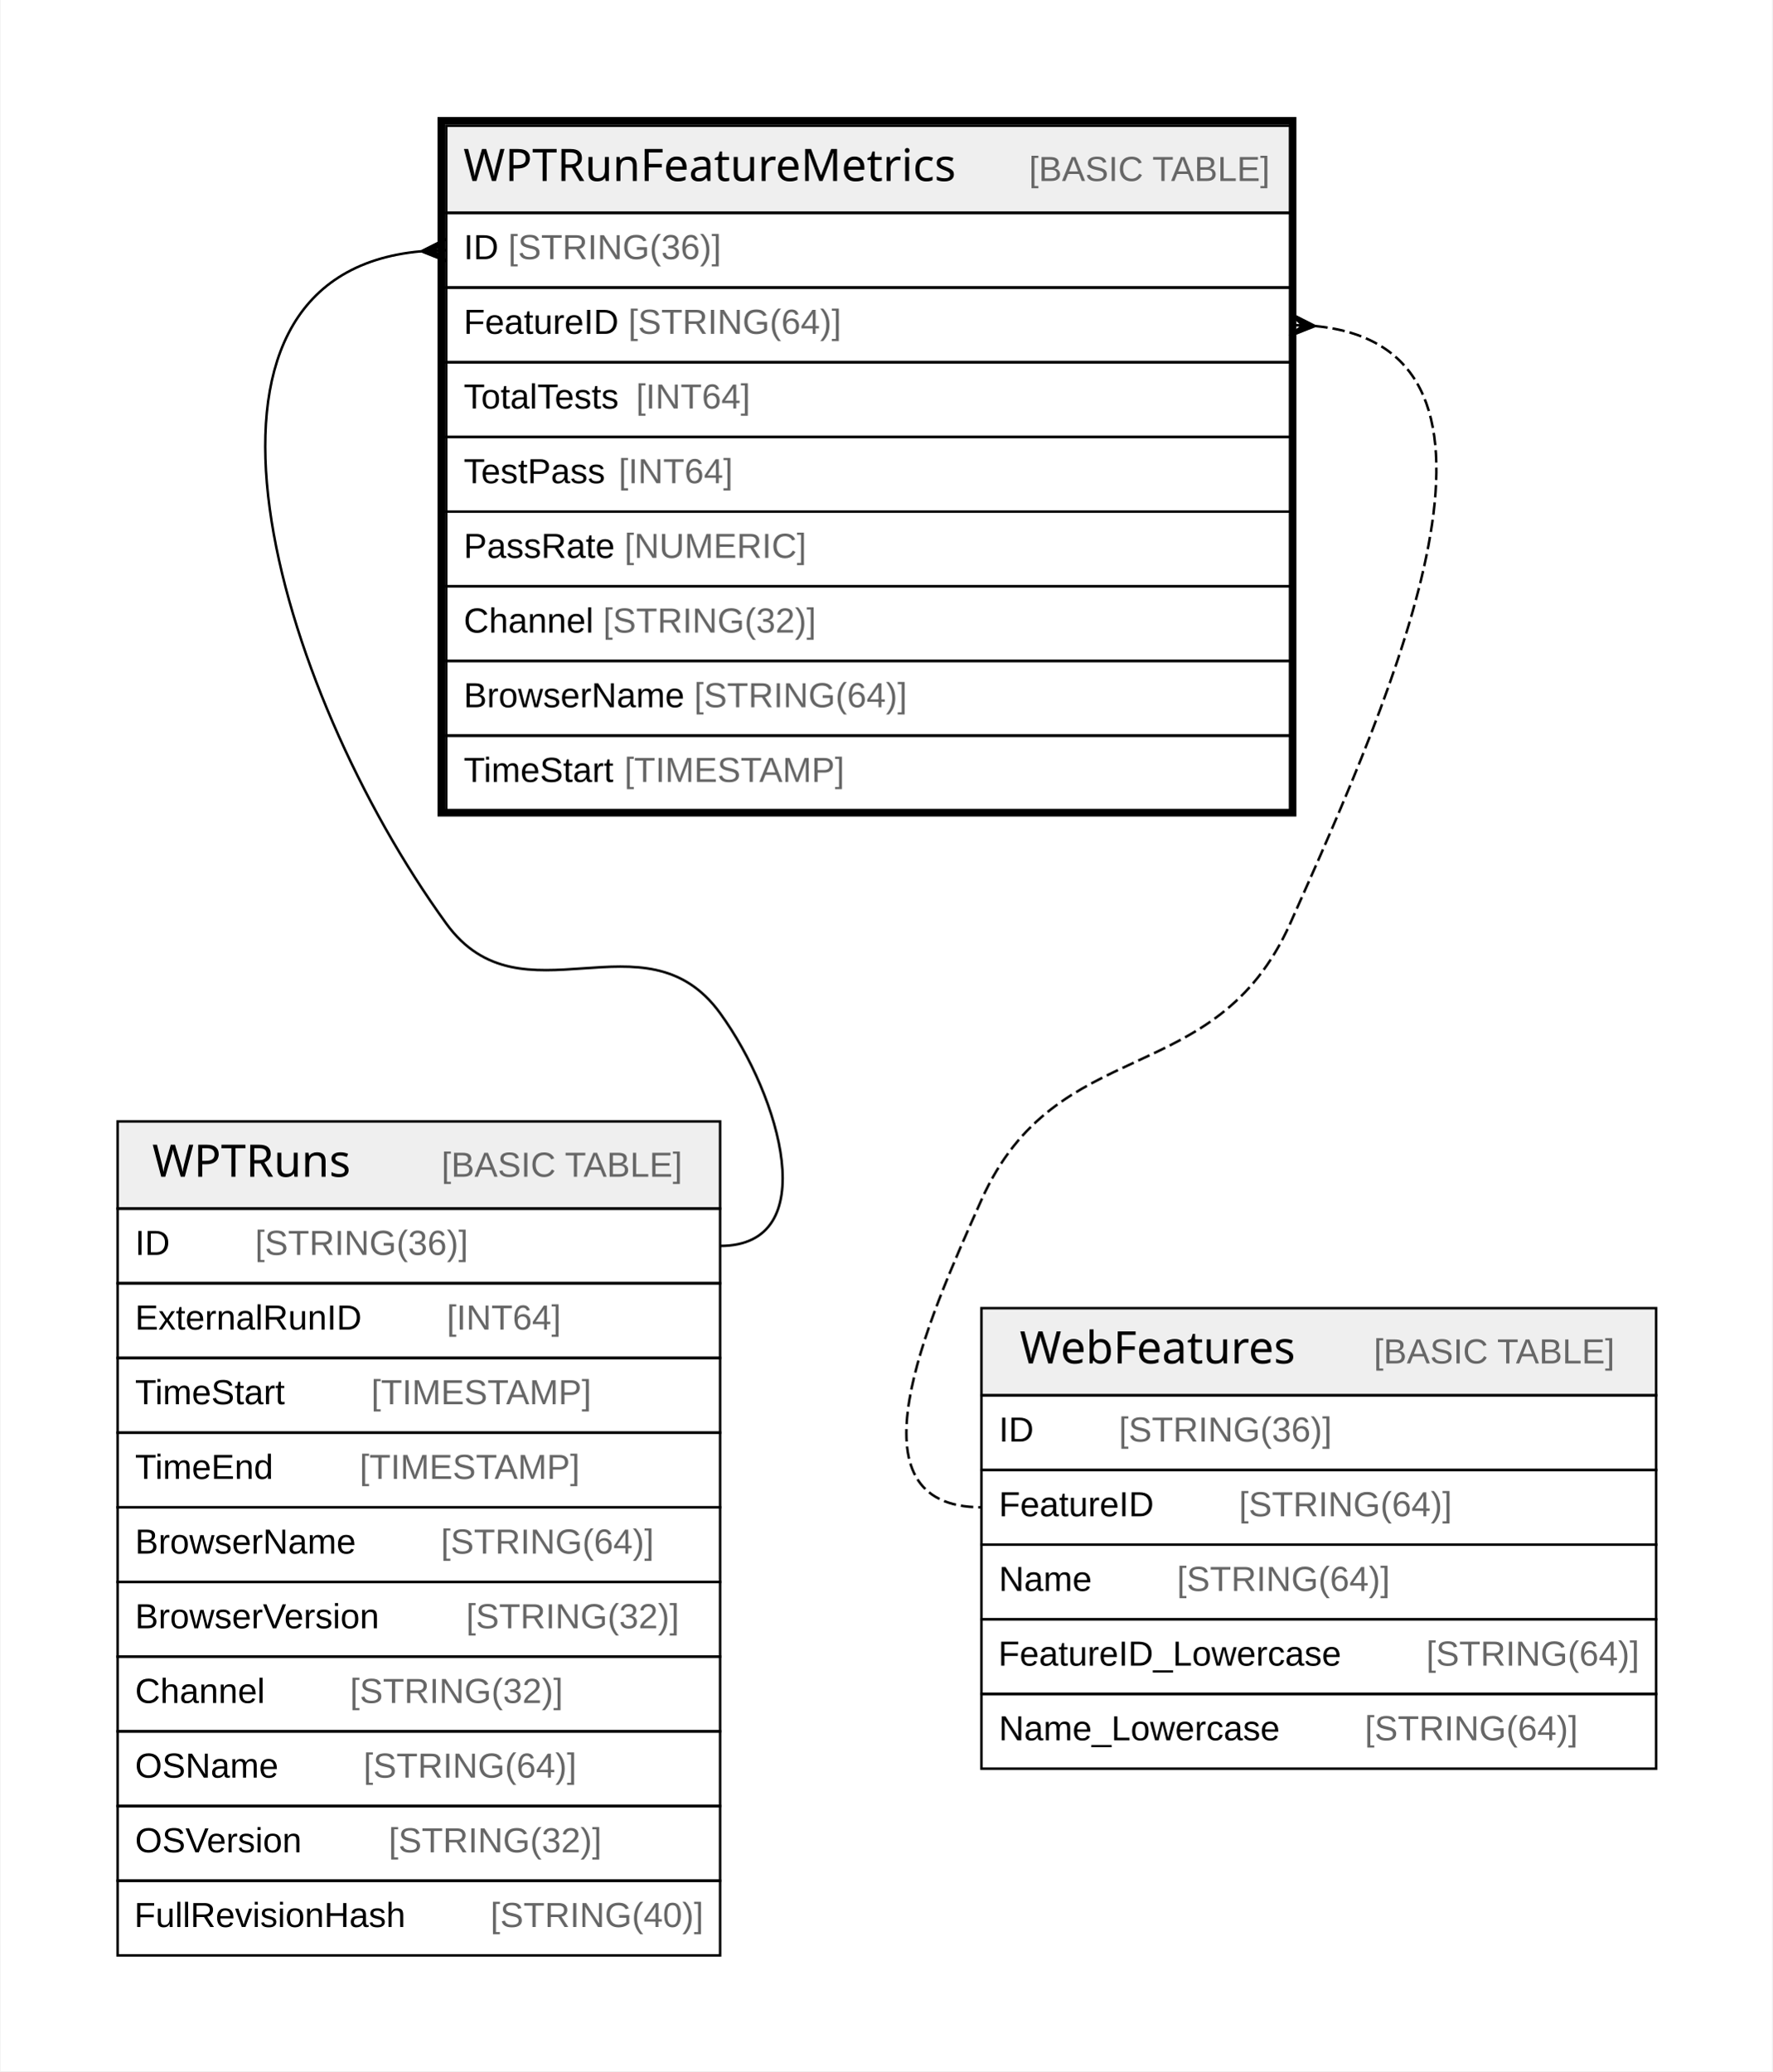
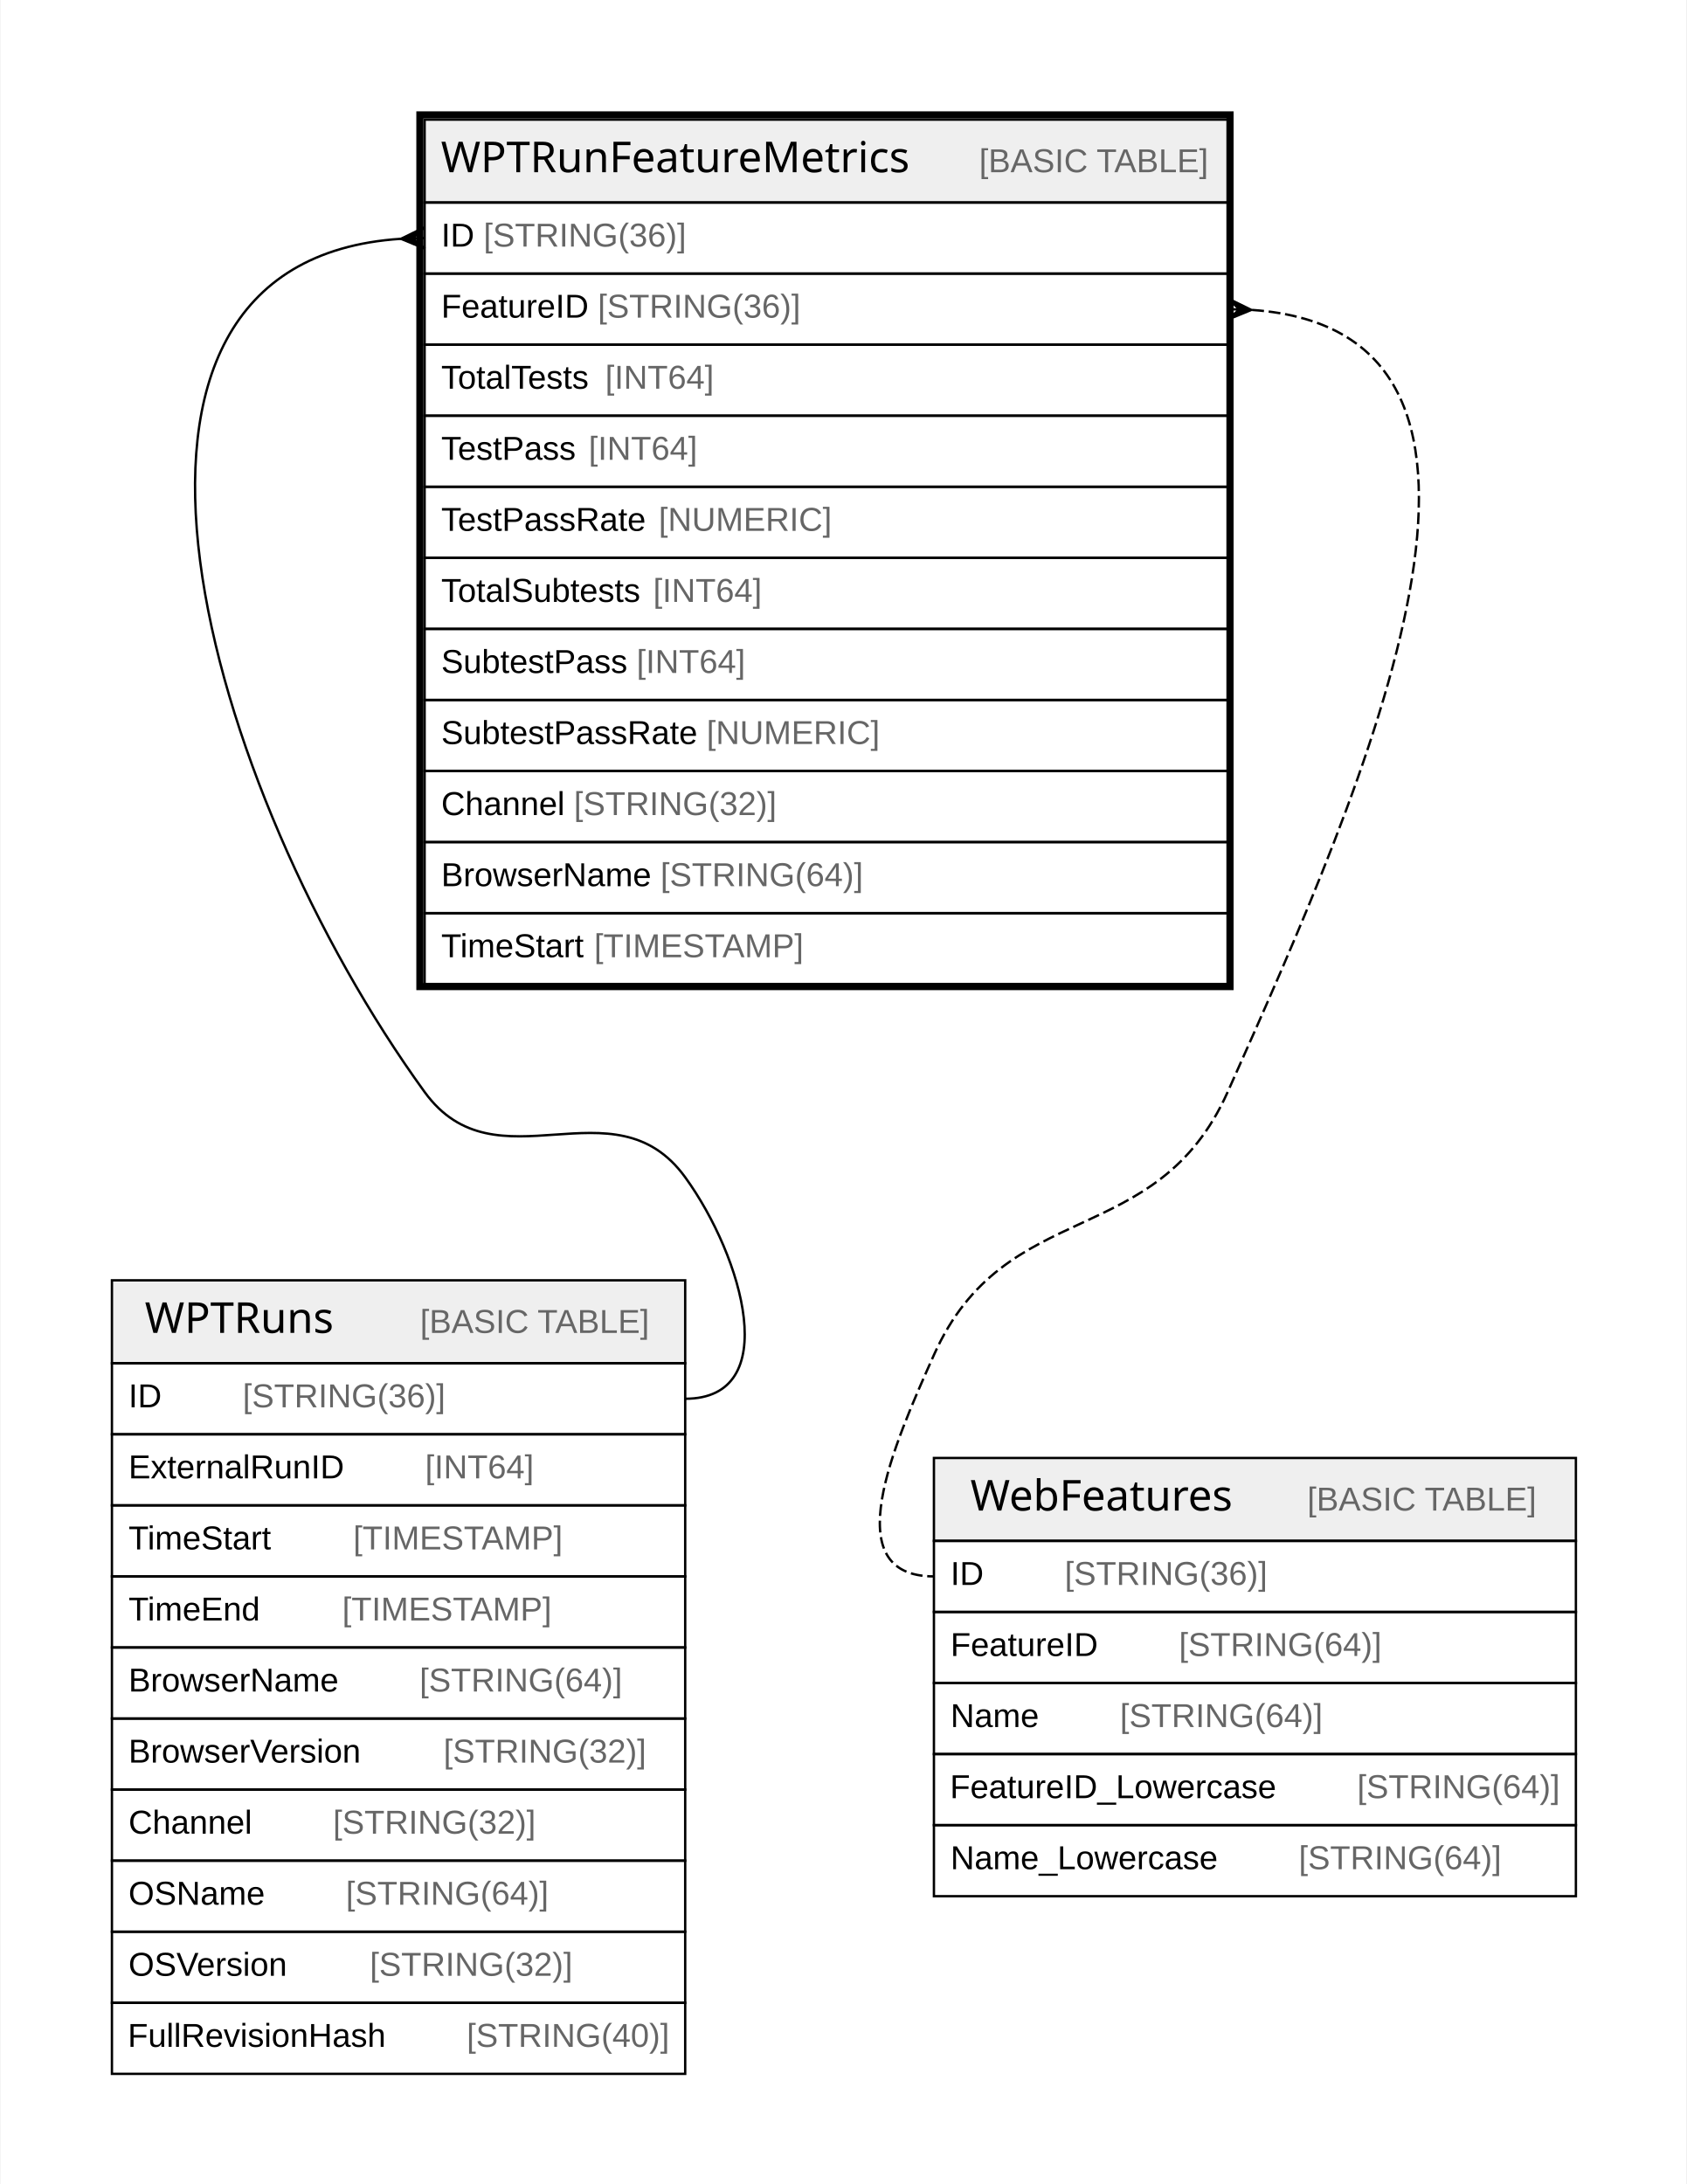
- <svg xmlns="http://www.w3.org/2000/svg" width="712pt" height="832pt" viewBox="0.00 0.00 711.50 832.00">
-   <g id="graph0" class="graph" transform="scale(1 1) rotate(0) translate(4 828)">
-     <polygon fill="#ffffff" stroke="transparent" points="-4,4 -4,-828 707.5,-828 707.5,4 -4,4" />
+ <svg xmlns="http://www.w3.org/2000/svg" width="712pt" height="922pt" viewBox="0.00 0.00 711.50 922.00">
+   <g id="graph0" class="graph" transform="scale(1 1) rotate(0) translate(4 918)">
+     <polygon fill="#ffffff" stroke="transparent" points="-4,4 -4,-918 707.5,-918 707.5,4 -4,4" />
    <g id="node1" class="node">
-       <polygon fill="#efefef" stroke="transparent" points="175,-742.5 175,-777.5 514,-777.5 514,-742.5 175,-742.5" />
-       <polygon fill="none" stroke="#000000" points="175,-742.5 175,-777.5 514,-777.5 514,-742.5 175,-742.5" />
-       <text text-anchor="start" x="181.886" y="-755.3" font-family="Arial Bold" font-size="18.00" fill="#000000">WPTRunFeatureMetrics</text>
-       <text text-anchor="start" x="374.885" y="-755.3" font-family="Arial" font-size="14.00" fill="#000000">    </text>
-       <text text-anchor="start" x="409.09" y="-755.3" font-family="Arial" font-size="14.00" fill="#666666">[BASIC TABLE]</text>
+       <polygon fill="#efefef" stroke="transparent" points="175,-832.5 175,-867.5 514,-867.5 514,-832.5 175,-832.5" />
+       <polygon fill="none" stroke="#000000" points="175,-832.5 175,-867.5 514,-867.5 514,-832.5 175,-832.5" />
+       <text text-anchor="start" x="181.886" y="-845.3" font-family="Arial Bold" font-size="18.00" fill="#000000">WPTRunFeatureMetrics</text>
+       <text text-anchor="start" x="374.885" y="-845.3" font-family="Arial" font-size="14.00" fill="#000000">    </text>
+       <text text-anchor="start" x="409.09" y="-845.3" font-family="Arial" font-size="14.00" fill="#666666">[BASIC TABLE]</text>
+       <polygon fill="none" stroke="#000000" points="175,-802.5 175,-832.5 514,-832.5 514,-802.5 175,-802.5" />
+       <text text-anchor="start" x="182" y="-813.9" font-family="Arial" font-size="14.00" fill="#000000">ID </text>
+       <text text-anchor="start" x="199.888" y="-813.9" font-family="Arial" font-size="14.00" fill="#666666">[STRING(36)]</text>
+       <polygon fill="none" stroke="#000000" points="175,-772.5 175,-802.5 514,-802.5 514,-772.5 175,-772.5" />
+       <text text-anchor="start" x="182" y="-783.9" font-family="Arial" font-size="14.00" fill="#000000">FeatureID </text>
+       <text text-anchor="start" x="248.122" y="-783.9" font-family="Arial" font-size="14.00" fill="#666666">[STRING(36)]</text>
+       <polygon fill="none" stroke="#000000" points="175,-742.5 175,-772.5 514,-772.5 514,-742.5 175,-742.5" />
+       <text text-anchor="start" x="182" y="-753.9" font-family="Arial" font-size="14.00" fill="#000000">TotalTests </text>
+       <text text-anchor="start" x="251.231" y="-753.9" font-family="Arial" font-size="14.00" fill="#666666">[INT64]</text>
      <polygon fill="none" stroke="#000000" points="175,-712.5 175,-742.5 514,-742.5 514,-712.5 175,-712.5" />
-       <text text-anchor="start" x="182" y="-723.9" font-family="Arial" font-size="14.00" fill="#000000">ID </text>
-       <text text-anchor="start" x="199.888" y="-723.9" font-family="Arial" font-size="14.00" fill="#666666">[STRING(36)]</text>
+       <text text-anchor="start" x="182" y="-723.9" font-family="Arial" font-size="14.00" fill="#000000">TestPass </text>
+       <text text-anchor="start" x="244.236" y="-723.9" font-family="Arial" font-size="14.00" fill="#666666">[INT64]</text>
      <polygon fill="none" stroke="#000000" points="175,-682.5 175,-712.5 514,-712.5 514,-682.5 175,-682.5" />
-       <text text-anchor="start" x="182" y="-693.9" font-family="Arial" font-size="14.00" fill="#000000">FeatureID </text>
-       <text text-anchor="start" x="248.122" y="-693.9" font-family="Arial" font-size="14.00" fill="#666666">[STRING(64)]</text>
+       <text text-anchor="start" x="182" y="-693.9" font-family="Arial" font-size="14.00" fill="#000000">TestPassRate </text>
+       <text text-anchor="start" x="273.798" y="-693.9" font-family="Arial" font-size="14.00" fill="#666666">[NUMERIC]</text>
      <polygon fill="none" stroke="#000000" points="175,-652.5 175,-682.5 514,-682.5 514,-652.5 175,-652.5" />
-       <text text-anchor="start" x="182" y="-663.9" font-family="Arial" font-size="14.00" fill="#000000">TotalTests </text>
-       <text text-anchor="start" x="251.231" y="-663.9" font-family="Arial" font-size="14.00" fill="#666666">[INT64]</text>
+       <text text-anchor="start" x="182" y="-663.9" font-family="Arial" font-size="14.00" fill="#000000">TotalSubtests </text>
+       <text text-anchor="start" x="271.471" y="-663.9" font-family="Arial" font-size="14.00" fill="#666666">[INT64]</text>
      <polygon fill="none" stroke="#000000" points="175,-622.5 175,-652.5 514,-652.5 514,-622.5 175,-622.5" />
-       <text text-anchor="start" x="182" y="-633.9" font-family="Arial" font-size="14.00" fill="#000000">TestPass </text>
-       <text text-anchor="start" x="244.236" y="-633.9" font-family="Arial" font-size="14.00" fill="#666666">[INT64]</text>
+       <text text-anchor="start" x="182" y="-633.9" font-family="Arial" font-size="14.00" fill="#000000">SubtestPass </text>
+       <text text-anchor="start" x="264.475" y="-633.9" font-family="Arial" font-size="14.00" fill="#666666">[INT64]</text>
      <polygon fill="none" stroke="#000000" points="175,-592.5 175,-622.5 514,-622.5 514,-592.5 175,-592.5" />
-       <text text-anchor="start" x="182" y="-603.9" font-family="Arial" font-size="14.00" fill="#000000">PassRate </text>
-       <text text-anchor="start" x="246.572" y="-603.9" font-family="Arial" font-size="14.00" fill="#666666">[NUMERIC]</text>
+       <text text-anchor="start" x="182" y="-603.9" font-family="Arial" font-size="14.00" fill="#000000">SubtestPassRate </text>
+       <text text-anchor="start" x="294.038" y="-603.9" font-family="Arial" font-size="14.00" fill="#666666">[NUMERIC]</text>
      <polygon fill="none" stroke="#000000" points="175,-562.5 175,-592.5 514,-592.5 514,-562.5 175,-562.5" />
      <text text-anchor="start" x="182" y="-573.9" font-family="Arial" font-size="14.00" fill="#000000">Channel </text>
      <text text-anchor="start" x="238.017" y="-573.9" font-family="Arial" font-size="14.00" fill="#666666">[STRING(32)]</text>
      <polygon fill="none" stroke="#000000" points="175,-532.5 175,-562.5 514,-562.5 514,-532.5 175,-532.5" />
      <text text-anchor="start" x="182" y="-543.9" font-family="Arial" font-size="14.00" fill="#000000">BrowserName </text>
      <text text-anchor="start" x="274.553" y="-543.9" font-family="Arial" font-size="14.00" fill="#666666">[STRING(64)]</text>
      <polygon fill="none" stroke="#000000" points="175,-502.5 175,-532.5 514,-532.5 514,-502.5 175,-502.5" />
      <text text-anchor="start" x="182" y="-513.9" font-family="Arial" font-size="14.00" fill="#000000">TimeStart </text>
      <text text-anchor="start" x="246.554" y="-513.9" font-family="Arial" font-size="14.00" fill="#666666">[TIMESTAMP]</text>
-       <polygon fill="none" stroke="#000000" stroke-width="3" points="173,-501.5 173,-779.5 515,-779.5 515,-501.5 173,-501.5" />
+       <polygon fill="none" stroke="#000000" stroke-width="3" points="173,-501.5 173,-869.5 515,-869.5 515,-501.5 173,-501.5" />
    </g>
    <g id="node2" class="node">
      <polygon fill="#efefef" stroke="transparent" points="43,-342.5 43,-377.5 285,-377.5 285,-342.5 43,-342.5" />
      <polygon fill="none" stroke="#000000" points="43,-342.5 43,-377.5 285,-377.5 285,-342.5 43,-342.5" />
      <text text-anchor="start" x="56.887" y="-355.3" font-family="Arial Bold" font-size="18.00" fill="#000000">WPTRuns</text>
      <text text-anchor="start" x="138.884" y="-355.3" font-family="Arial" font-size="14.00" fill="#000000">    </text>
      <text text-anchor="start" x="173.089" y="-355.3" font-family="Arial" font-size="14.00" fill="#666666">[BASIC TABLE]</text>
      <polygon fill="none" stroke="#000000" points="43,-312.5 43,-342.5 285,-342.5 285,-312.5 43,-312.5" />
      <text text-anchor="start" x="50" y="-323.9" font-family="Arial" font-size="14.00" fill="#000000">ID    </text>
      <text text-anchor="start" x="98.202" y="-323.9" font-family="Arial" font-size="14.00" fill="#666666">[STRING(36)]</text>
      <polygon fill="none" stroke="#000000" points="43,-282.5 43,-312.5 285,-312.5 285,-282.5 43,-282.5" />
      <text text-anchor="start" x="50" y="-293.9" font-family="Arial" font-size="14.00" fill="#000000">ExternalRunID    </text>
      <text text-anchor="start" x="175.216" y="-293.9" font-family="Arial" font-size="14.00" fill="#666666">[INT64]</text>
      <polygon fill="none" stroke="#000000" points="43,-252.5 43,-282.5 285,-282.5 285,-252.5 43,-252.5" />
      <text text-anchor="start" x="50" y="-263.9" font-family="Arial" font-size="14.00" fill="#000000">TimeStart    </text>
      <text text-anchor="start" x="144.868" y="-263.9" font-family="Arial" font-size="14.00" fill="#666666">[TIMESTAMP]</text>
      <polygon fill="none" stroke="#000000" points="43,-222.5 43,-252.5 285,-252.5 285,-222.5 43,-222.5" />
      <text text-anchor="start" x="50" y="-233.9" font-family="Arial" font-size="14.00" fill="#000000">TimeEnd    </text>
      <text text-anchor="start" x="140.209" y="-233.9" font-family="Arial" font-size="14.00" fill="#666666">[TIMESTAMP]</text>
      <polygon fill="none" stroke="#000000" points="43,-192.5 43,-222.5 285,-222.5 285,-192.5 43,-192.5" />
      <text text-anchor="start" x="50" y="-203.9" font-family="Arial" font-size="14.00" fill="#000000">BrowserName    </text>
      <text text-anchor="start" x="172.867" y="-203.9" font-family="Arial" font-size="14.00" fill="#666666">[STRING(64)]</text>
      <polygon fill="none" stroke="#000000" points="43,-162.5 43,-192.5 285,-192.5 285,-162.5 43,-162.5" />
      <text text-anchor="start" x="50" y="-173.9" font-family="Arial" font-size="14.00" fill="#000000">BrowserVersion    </text>
      <text text-anchor="start" x="182.986" y="-173.9" font-family="Arial" font-size="14.00" fill="#666666">[STRING(32)]</text>
      <polygon fill="none" stroke="#000000" points="43,-132.5 43,-162.5 285,-162.5 285,-132.5 43,-132.5" />
      <text text-anchor="start" x="50" y="-143.9" font-family="Arial" font-size="14.00" fill="#000000">Channel    </text>
      <text text-anchor="start" x="136.331" y="-143.9" font-family="Arial" font-size="14.00" fill="#666666">[STRING(32)]</text>
      <polygon fill="none" stroke="#000000" points="43,-102.5 43,-132.5 285,-132.5 285,-102.5 43,-102.5" />
      <text text-anchor="start" x="50" y="-113.9" font-family="Arial" font-size="14.00" fill="#000000">OSName    </text>
      <text text-anchor="start" x="141.764" y="-113.9" font-family="Arial" font-size="14.00" fill="#666666">[STRING(64)]</text>
      <polygon fill="none" stroke="#000000" points="43,-72.5 43,-102.5 285,-102.5 285,-72.5 43,-72.5" />
      <text text-anchor="start" x="50" y="-83.9" font-family="Arial" font-size="14.00" fill="#000000">OSVersion    </text>
      <text text-anchor="start" x="151.884" y="-83.9" font-family="Arial" font-size="14.00" fill="#666666">[STRING(32)]</text>
      <polygon fill="none" stroke="#000000" points="43,-42.5 43,-72.5 285,-72.5 285,-42.5 43,-42.5" />
      <text text-anchor="start" x="49.678" y="-53.9" font-family="Arial" font-size="14.00" fill="#000000">FullRevisionHash    </text>
      <text text-anchor="start" x="192.771" y="-53.9" font-family="Arial" font-size="14.00" fill="#666666">[STRING(40)]</text>
    </g>
    <g id="edge1" class="edge">
-       <path fill="none" stroke="#000000" d="M164.867,-727.06C57.706,-717.419 106.506,-551.485 175,-457 205.192,-415.352 254.808,-462.648 285,-421 309.39,-387.355 326.556,-327.5 285,-327.5" />
-       <polygon fill="#000000" stroke="#000000" points="165.009,-727.067 174.805,-731.996 170.005,-727.283 175,-727.5 175,-727.5 175,-727.5 170.005,-727.283 175.195,-723.004 165.009,-727.067 165.009,-727.067" />
+       <path fill="none" stroke="#000000" d="M164.985,-817.184C17.634,-807.63 82.982,-583.936 175,-457 205.192,-415.352 254.808,-462.648 285,-421 309.39,-387.355 326.556,-327.5 285,-327.5" />
+       <polygon fill="#000000" stroke="#000000" points="165.005,-817.184 174.858,-821.998 170.002,-817.342 175,-817.5 175,-817.5 175,-817.5 170.002,-817.342 175.142,-813.002 165.005,-817.184 165.005,-817.184" />
    </g>
    <g id="node3" class="node">
      <polygon fill="#efefef" stroke="transparent" points="390,-267.5 390,-302.5 661,-302.5 661,-267.5 390,-267.5" />
      <polygon fill="none" stroke="#000000" points="390,-267.5 390,-302.5 661,-302.5 661,-267.5 390,-267.5" />
      <text text-anchor="start" x="405.377" y="-280.3" font-family="Arial Bold" font-size="18.00" fill="#000000">WebFeatures</text>
      <text text-anchor="start" x="513.395" y="-280.3" font-family="Arial" font-size="14.00" fill="#000000">    </text>
      <text text-anchor="start" x="547.6" y="-280.3" font-family="Arial" font-size="14.00" fill="#666666">[BASIC TABLE]</text>
      <polygon fill="none" stroke="#000000" points="390,-237.5 390,-267.5 661,-267.5 661,-237.5 390,-237.5" />
      <text text-anchor="start" x="397" y="-248.9" font-family="Arial" font-size="14.00" fill="#000000">ID    </text>
      <text text-anchor="start" x="445.202" y="-248.9" font-family="Arial" font-size="14.00" fill="#666666">[STRING(36)]</text>
      <polygon fill="none" stroke="#000000" points="390,-207.5 390,-237.5 661,-237.5 661,-207.5 390,-207.5" />
      <text text-anchor="start" x="397" y="-218.9" font-family="Arial" font-size="14.00" fill="#000000">FeatureID    </text>
      <text text-anchor="start" x="493.436" y="-218.9" font-family="Arial" font-size="14.00" fill="#666666">[STRING(64)]</text>
      <polygon fill="none" stroke="#000000" points="390,-177.5 390,-207.5 661,-207.5 661,-177.5 390,-177.5" />
      <text text-anchor="start" x="397" y="-188.9" font-family="Arial" font-size="14.00" fill="#000000">Name    </text>
      <text text-anchor="start" x="468.537" y="-188.9" font-family="Arial" font-size="14.00" fill="#666666">[STRING(64)]</text>
      <polygon fill="none" stroke="#000000" points="390,-147.5 390,-177.5 661,-177.5 661,-147.5 390,-147.5" />
      <text text-anchor="start" x="396.775" y="-158.9" font-family="Arial" font-size="14.00" fill="#000000">FeatureID_Lowercase    </text>
      <text text-anchor="start" x="568.674" y="-158.9" font-family="Arial" font-size="14.00" fill="#666666">[STRING(64)]</text>
      <polygon fill="none" stroke="#000000" points="390,-117.5 390,-147.5 661,-147.5 661,-117.5 390,-117.5" />
      <text text-anchor="start" x="397" y="-128.9" font-family="Arial" font-size="14.00" fill="#000000">Name_Lowercase    </text>
      <text text-anchor="start" x="544" y="-128.9" font-family="Arial" font-size="14.00" fill="#666666">[STRING(64)]</text>
    </g>
    <g id="edge2" class="edge">
-       <path fill="none" stroke="#000000" stroke-dasharray="5,2" d="M524.091,-697.034C616.709,-688.059 556.169,-551.345 514,-457 483.817,-389.472 420.183,-413.528 390,-346 367.602,-295.889 335.111,-222.5 390,-222.5" />
-       <polygon fill="#000000" stroke="#000000" points="523.989,-697.039 513.793,-693.005 518.995,-697.269 514,-697.5 514,-697.5 514,-697.5 518.995,-697.269 514.207,-701.995 523.989,-697.039 523.989,-697.039" />
+       <path fill="none" stroke="#000000" stroke-dasharray="5,2" d="M524.344,-787.153C656.659,-777.947 572.476,-587.829 514,-457 483.817,-389.472 420.183,-413.528 390,-346 373.043,-308.062 348.444,-252.5 390,-252.5" />
+       <polygon fill="#000000" stroke="#000000" points="523.994,-787.164 513.849,-783.003 518.997,-787.332 514,-787.5 514,-787.5 514,-787.5 518.997,-787.332 514.151,-791.997 523.994,-787.164 523.994,-787.164" />
    </g>
  </g>
</svg>
